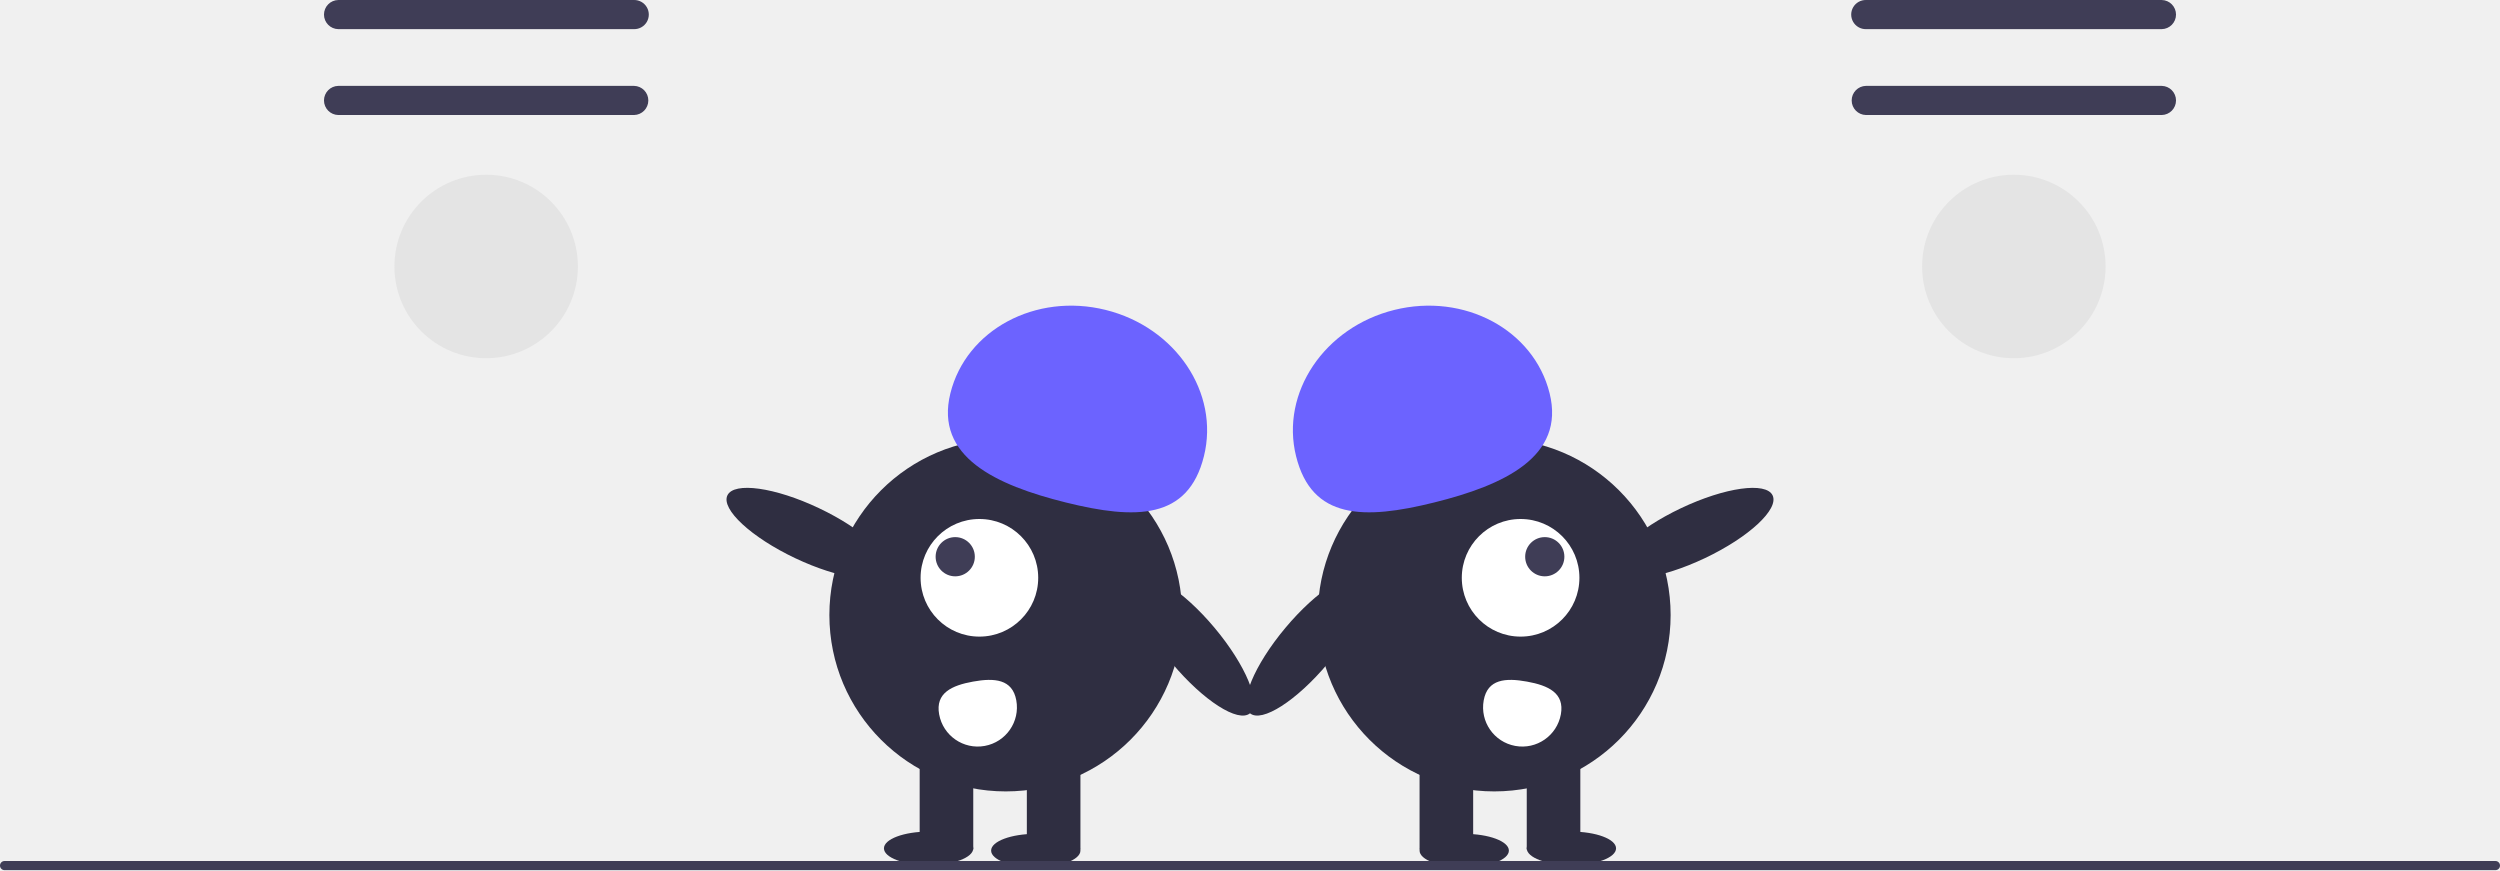
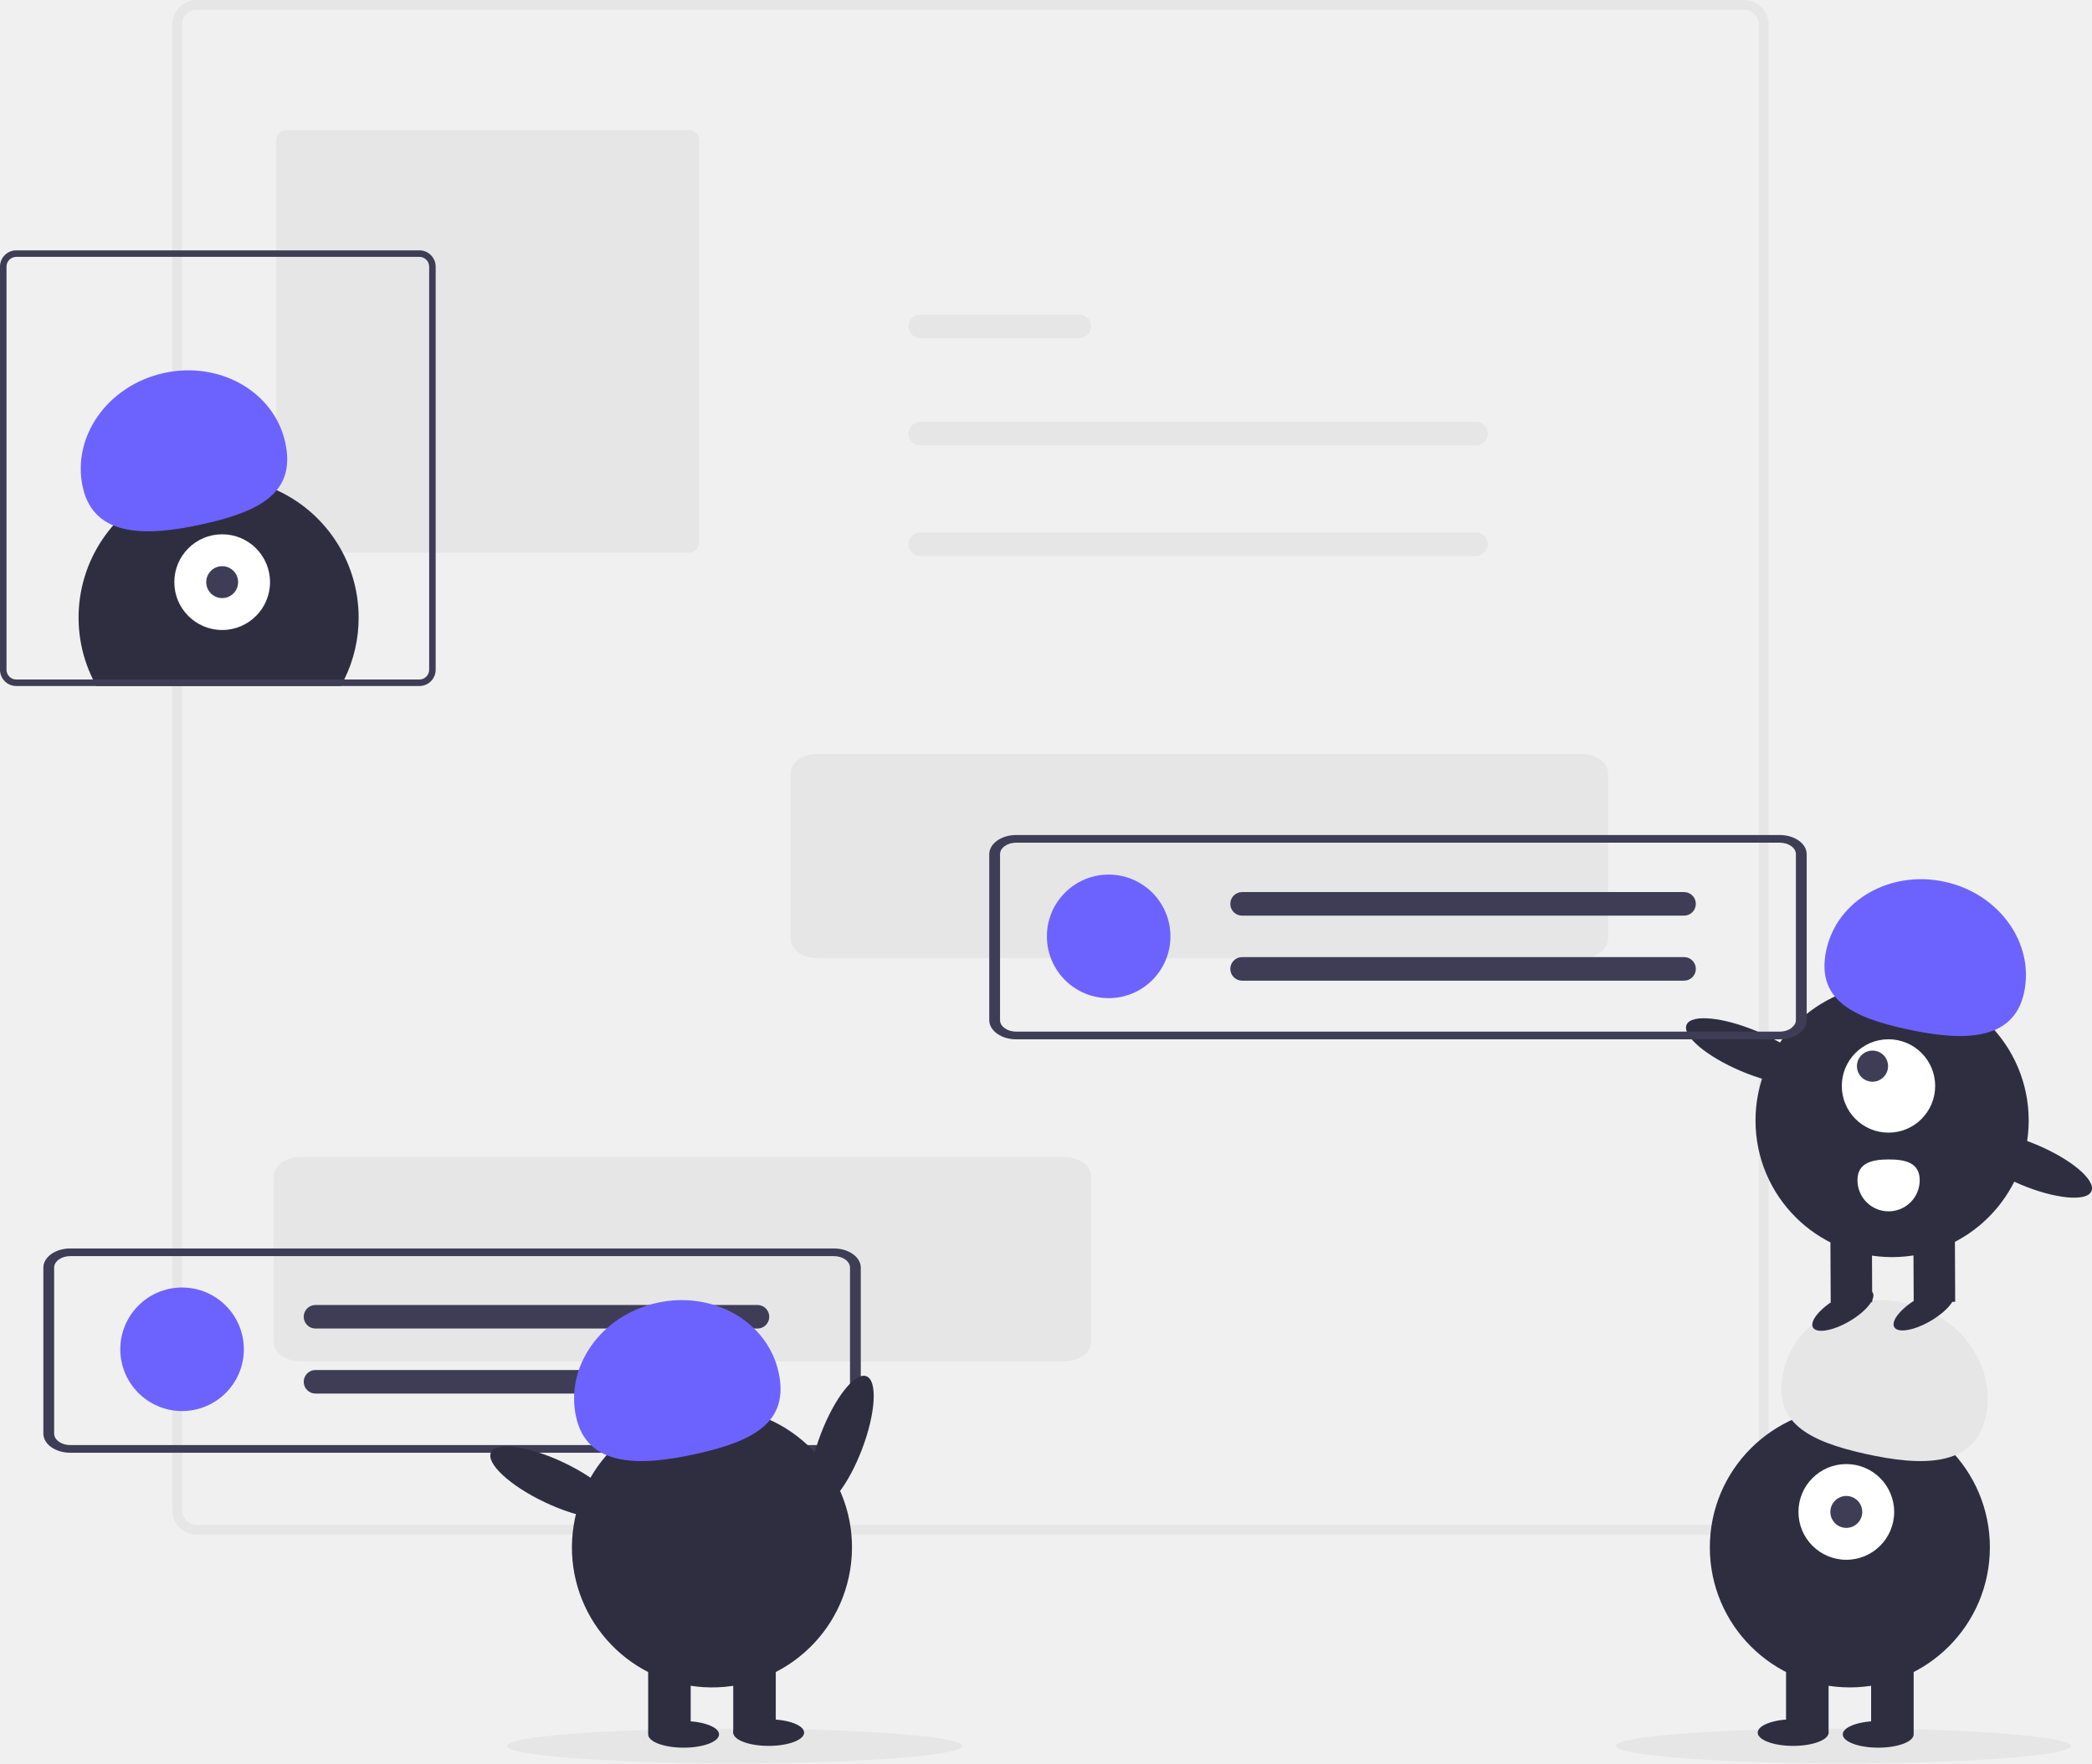
- <svg xmlns="http://www.w3.org/2000/svg" data-name="Layer 1" viewBox="0 0 649.675 226.13">
-   <path data-name="Path 680" d="M87.921 0a3.788 3.788 0 000 7.575h76.834a3.788 3.788 0 100-7.575z" fill="#3f3d56" />
-   <path data-name="Path 681" d="M87.921 22.316a3.788 3.788 0 000 7.575h76.834a3.788 3.788 0 000-7.575z" fill="#3f3d56" />
-   <path data-name="Path 682" d="M126.339 93.09a23.84 23.84 0 1123.84-23.842 23.869 23.869 0 01-23.84 23.842z" fill="#e4e4e4" />
-   <path data-name="Path 680" d="M484.921 0a3.788 3.788 0 100 7.575h76.834a3.788 3.788 0 000-7.575z" fill="#3f3d56" />
-   <path data-name="Path 681" d="M484.921 22.316a3.788 3.788 0 000 7.575h76.834a3.788 3.788 0 000-7.575z" fill="#3f3d56" />
-   <path data-name="Path 682" d="M523.339 93.09a23.84 23.84 0 1123.84-23.842 23.869 23.869 0 01-23.84 23.842z" fill="#e4e4e4" />
-   <ellipse cx="484.902" cy="475.492" rx="7.195" ry="22.919" transform="rotate(-64.626 80.964 524.548)" fill="#2f2e41" />
-   <ellipse cx="585.287" cy="504.72" rx="7.195" ry="22.919" transform="rotate(-39.938 -15.931 714.887)" fill="#2f2e41" />
-   <circle cx="261.37" cy="159.826" r="45.839" fill="#2f2e41" />
-   <path fill="#2f2e41" d="M266.846 195.801h13.926v24.95h-13.926zM238.994 195.801h13.926v24.95h-13.926z" />
-   <ellipse cx="269.167" cy="221.041" rx="11.605" ry="4.352" fill="#2f2e41" />
-   <ellipse cx="241.315" cy="220.461" rx="11.605" ry="4.352" fill="#2f2e41" />
-   <path d="M246.976 102.205c4.093-16.483 22.16-26.183 40.355-21.666s29.625 21.543 25.532 38.027-17.672 16.537-35.866 12.019-34.114-11.896-30.02-28.38z" fill="#6c63ff" />
-   <circle cx="254.517" cy="150.154" r="15.283" fill="#fff" />
-   <circle cx="248.235" cy="144.676" r="5.094" fill="#3f3d56" />
-   <path d="M264.104 181.994a10.188 10.188 0 01-20.048 3.65l-.003-.02c-1.003-5.537 3.278-7.496 8.815-8.499s10.233-.668 11.236 4.87z" fill="#fff" />
-   <ellipse cx="715.098" cy="475.492" rx="22.919" ry="7.195" transform="rotate(-25.374 -170.817 918.16)" fill="#2f2e41" />
-   <ellipse cx="614.713" cy="504.72" rx="22.919" ry="7.195" transform="rotate(-50.062 116.36 630.883)" fill="#2f2e41" />
-   <circle cx="388.306" cy="159.826" r="45.839" fill="#2f2e41" />
-   <path fill="#2f2e41" d="M368.904 195.801h13.926v24.95h-13.926zM396.755 195.801h13.926v24.95h-13.926z" />
-   <ellipse cx="380.509" cy="221.041" rx="11.605" ry="4.352" fill="#2f2e41" />
-   <ellipse cx="408.36" cy="220.461" rx="11.605" ry="4.352" fill="#2f2e41" />
-   <path d="M402.699 102.205c-4.093-16.483-22.16-26.183-40.355-21.666s-29.625 21.543-25.532 38.027 17.672 16.537 35.867 12.019 34.113-11.896 30.02-28.38z" fill="#6c63ff" />
-   <circle cx="395.159" cy="150.154" r="15.283" fill="#fff" />
-   <circle cx="401.44" cy="144.676" r="5.094" fill="#3f3d56" />
-   <path d="M385.572 181.994a10.188 10.188 0 0020.047 3.65l.004-.02c1.002-5.537-3.279-7.496-8.816-8.499s-10.233-.668-11.235 4.87z" fill="#fff" />
-   <path d="M648.485 226.13H1.19a1.19 1.19 0 010-2.382h647.294a1.19 1.19 0 010 2.382z" fill="#3f3d56" />
+ <svg xmlns="http://www.w3.org/2000/svg" data-name="Layer 1" viewBox="0 0 643.451 542.339">
+   <ellipse cx="567" cy="537" rx="70" ry="5.339" fill="#e6e6e6" />
+   <ellipse cx="226" cy="537" rx="70" ry="5.339" fill="#e6e6e6" />
+   <path d="M536.5 472h-476a7.508 7.508 0 01-7.5-7.5V7.5A7.508 7.508 0 0160.5 0h476a7.508 7.508 0 017.5 7.5v457a7.508 7.508 0 01-7.5 7.5zM60.5 3A4.505 4.505 0 0056 7.5v457a4.505 4.505 0 004.5 4.5h476a4.505 4.505 0 004.5-4.5V7.5a4.505 4.505 0 00-4.5-4.5z" fill="#e6e6e6" />
+   <path d="M88 40a3.003 3.003 0 00-3 3v124a3.003 3.003 0 003 3h124a3.003 3.003 0 003-3V43a3.003 3.003 0 00-3-3z" fill="#e6e6e6" />
+   <path data-name="Path 40" d="M283.04 129.75a3.625 3.625 0 000 7.25h170.878a3.625 3.625 0 10.119-7.25h-.12zM283.04 96.75a3.625 3.625 0 000 7.25h48.878a3.625 3.625 0 10.119-7.25h-.12zM283.04 163.75a3.625 3.625 0 000 7.25h170.878a3.625 3.625 0 00.119-7.25h-.12z" fill="#e6e6e6" />
+   <path data-name="Path 78" d="M486.309 294.712H251.47c-4.578 0-8.288-2.643-8.293-5.9V237.77c.005-3.257 3.715-5.9 8.293-5.9h234.838c4.578 0 8.288 2.643 8.293 5.9v51.041c-.004 3.257-3.715 5.897-8.293 5.901zM327.309 418.712H92.47c-4.578 0-8.288-2.643-8.293-5.9V361.77c.005-3.257 3.715-5.9 8.293-5.9h234.838c4.578 0 8.288 2.643 8.293 5.9v51.041c-.004 3.257-3.715 5.897-8.293 5.901z" fill="#e6e6e6" />
+   <path data-name="Path 78" d="M256.466 446.83H21.628c-4.578 0-8.288-2.643-8.293-5.9v-51.042c.005-3.257 3.715-5.9 8.293-5.9h234.838c4.578 0 8.288 2.643 8.293 5.9v51.041c-.004 3.257-3.715 5.897-8.293 5.901zM21.628 386.346c-2.747 0-4.973 1.586-4.976 3.54v51.041c0 1.954 2.23 3.538 4.976 3.54h234.838c2.747 0 4.973-1.586 4.976-3.54v-51.039c0-1.954-2.229-3.538-4.976-3.54z" fill="#3f3d56" />
+   <circle cx="341" cy="288" r="19" fill="#6c63ff" />
+   <circle cx="56" cy="415" r="19" fill="#6c63ff" />
+   <path data-name="Path 40" d="M382.04 274.375a3.625 3.625 0 000 7.25h135.878a3.625 3.625 0 00.119-7.25h-.12zM382.04 294.375a3.625 3.625 0 000 7.25h135.878a3.625 3.625 0 00.119-7.25h-.12zM97.04 401.375a3.625 3.625 0 000 7.25h135.878a3.625 3.625 0 00.119-7.25h-.12zM97.04 421.375a3.625 3.625 0 000 7.25h135.878a3.625 3.625 0 00.119-7.25h-.12z" fill="#3f3d56" />
+   <circle cx="568.973" cy="475.931" r="43.067" fill="#2f2e41" />
+   <path fill="#2f2e41" d="M575.515 509.73h13.084v23.442h-13.084zM549.347 509.73h13.084v23.442h-13.084z" />
+   <ellipse cx="577.696" cy="533.445" rx="10.903" ry="4.089" fill="#2f2e41" />
+   <ellipse cx="551.528" cy="532.899" rx="10.903" ry="4.089" fill="#2f2e41" />
+   <circle cx="567.883" cy="465.027" r="14.719" fill="#fff" />
+   <circle cx="567.883" cy="465.027" r="4.906" fill="#3f3d56" />
+   <path d="M610.75 435.88c3.477-15.575-7.639-31.311-24.829-35.15s-33.944 5.676-37.422 21.25 7.915 21.317 25.105 25.155 33.668 4.318 37.146-11.256z" fill="#e6e6e6" />
+   <path d="M110.31 189.96a42.83 42.83 0 01-4.43 19.04c-.33.68-.68 1.34-1.05 2H29.66c-.37-.66-.72-1.32-1.05-2a43.071 43.071 0 1181.7-19.04z" fill="#2f2e41" />
+   <circle cx="68.336" cy="179.052" r="14.719" fill="#fff" />
+   <circle cx="68.336" cy="179.052" r="4.906" fill="#3f3d56" />
+   <path d="M25.47 149.904c-3.478-15.574 7.638-31.31 24.828-35.149s33.944 5.675 37.421 21.25-7.914 21.317-25.104 25.155-33.668 4.318-37.146-11.256z" fill="#6c63ff" />
+   <path d="M129 77H5a5.002 5.002 0 00-5 5v124a5.002 5.002 0 005 5h124a5.002 5.002 0 005-5V82a5.002 5.002 0 00-5-5zm3 129a3.009 3.009 0 01-3 3H5a3.009 3.009 0 01-3-3V82a3.009 3.009 0 013-3h124a3.009 3.009 0 013 3z" fill="#3f3d56" />
+   <ellipse cx="537.065" cy="622.239" rx="21.534" ry="6.76" transform="rotate(-69.082 268.028 734.96)" fill="#2f2e41" />
+   <circle cx="497.258" cy="654.761" r="43.067" transform="rotate(-80.783 253.026 728.882)" fill="#2f2e41" />
+   <path fill="#2f2e41" d="M199.358 509.73h13.084v23.442h-13.084zM225.526 509.73h13.084v23.442h-13.084z" />
+   <ellipse cx="210.261" cy="533.445" rx="10.903" ry="4.089" fill="#2f2e41" />
+   <ellipse cx="236.429" cy="532.899" rx="10.903" ry="4.089" fill="#2f2e41" />
+   <path d="M177.207 435.88c-3.477-15.575 7.639-31.311 24.829-35.15s33.944 5.675 37.421 21.25-7.915 21.317-25.105 25.155-33.667 4.318-37.145-11.256z" fill="#6c63ff" />
+   <ellipse cx="448.75" cy="634.778" rx="6.76" ry="21.534" transform="rotate(-64.626 168.242 765.346)" fill="#2f2e41" />
+   <circle cx="581.968" cy="344.643" r="42.012" fill="#2f2e41" />
+   <path fill="#2f2e41" d="M588.502 377.584l12.763-.06.107 22.868-12.763.059zM562.976 377.703l12.763-.06.107 22.868-12.763.059z" />
+   <ellipse cx="845.091" cy="581.776" rx="10.636" ry="3.989" transform="rotate(-30.266 375.327 1006.842)" fill="#2f2e41" />
+   <ellipse cx="870.086" cy="581.66" rx="10.636" ry="3.989" transform="rotate(-30.266 400.322 1006.726)" fill="#2f2e41" />
+   <circle cx="580.855" cy="334.012" r="14.359" fill="#fff" />
+   <circle cx="575.937" cy="327.919" r="4.786" fill="#3f3d56" />
+   <path d="M622.54 305.383c3.321-15.208-7.594-30.508-24.38-34.175s-33.087 5.69-36.408 20.898 7.817 20.76 24.603 24.426 32.863 4.06 36.184-11.149z" fill="#6c63ff" />
+   <ellipse cx="816.367" cy="502.203" rx="6.594" ry="21.006" transform="rotate(-67.095 542.382 622.622)" fill="#2f2e41" />
+   <ellipse cx="902.204" cy="537.022" rx="6.594" ry="21.006" transform="rotate(-67.095 628.218 657.441)" fill="#2f2e41" />
+   <path d="M590.458 362.95a9.572 9.572 0 11-19.144.108v-.019c-.025-5.286 4.256-6.401 9.542-6.426s9.578 1.05 9.602 6.337z" fill="#fff" />
+   <path data-name="Path 78" d="M547.403 319.665H312.565c-4.578 0-8.288-2.643-8.293-5.9v-51.042c.005-3.257 3.715-5.9 8.293-5.9h234.838c4.578 0 8.288 2.643 8.293 5.9v51.041c-.004 3.257-3.715 5.897-8.293 5.901zm-234.838-60.484c-2.747 0-4.973 1.586-4.976 3.54v51.041c0 1.954 2.23 3.538 4.976 3.54h234.838c2.747 0 4.973-1.586 4.976-3.54v-51.039c0-1.954-2.229-3.538-4.976-3.54z" fill="#3f3d56" />
</svg>
